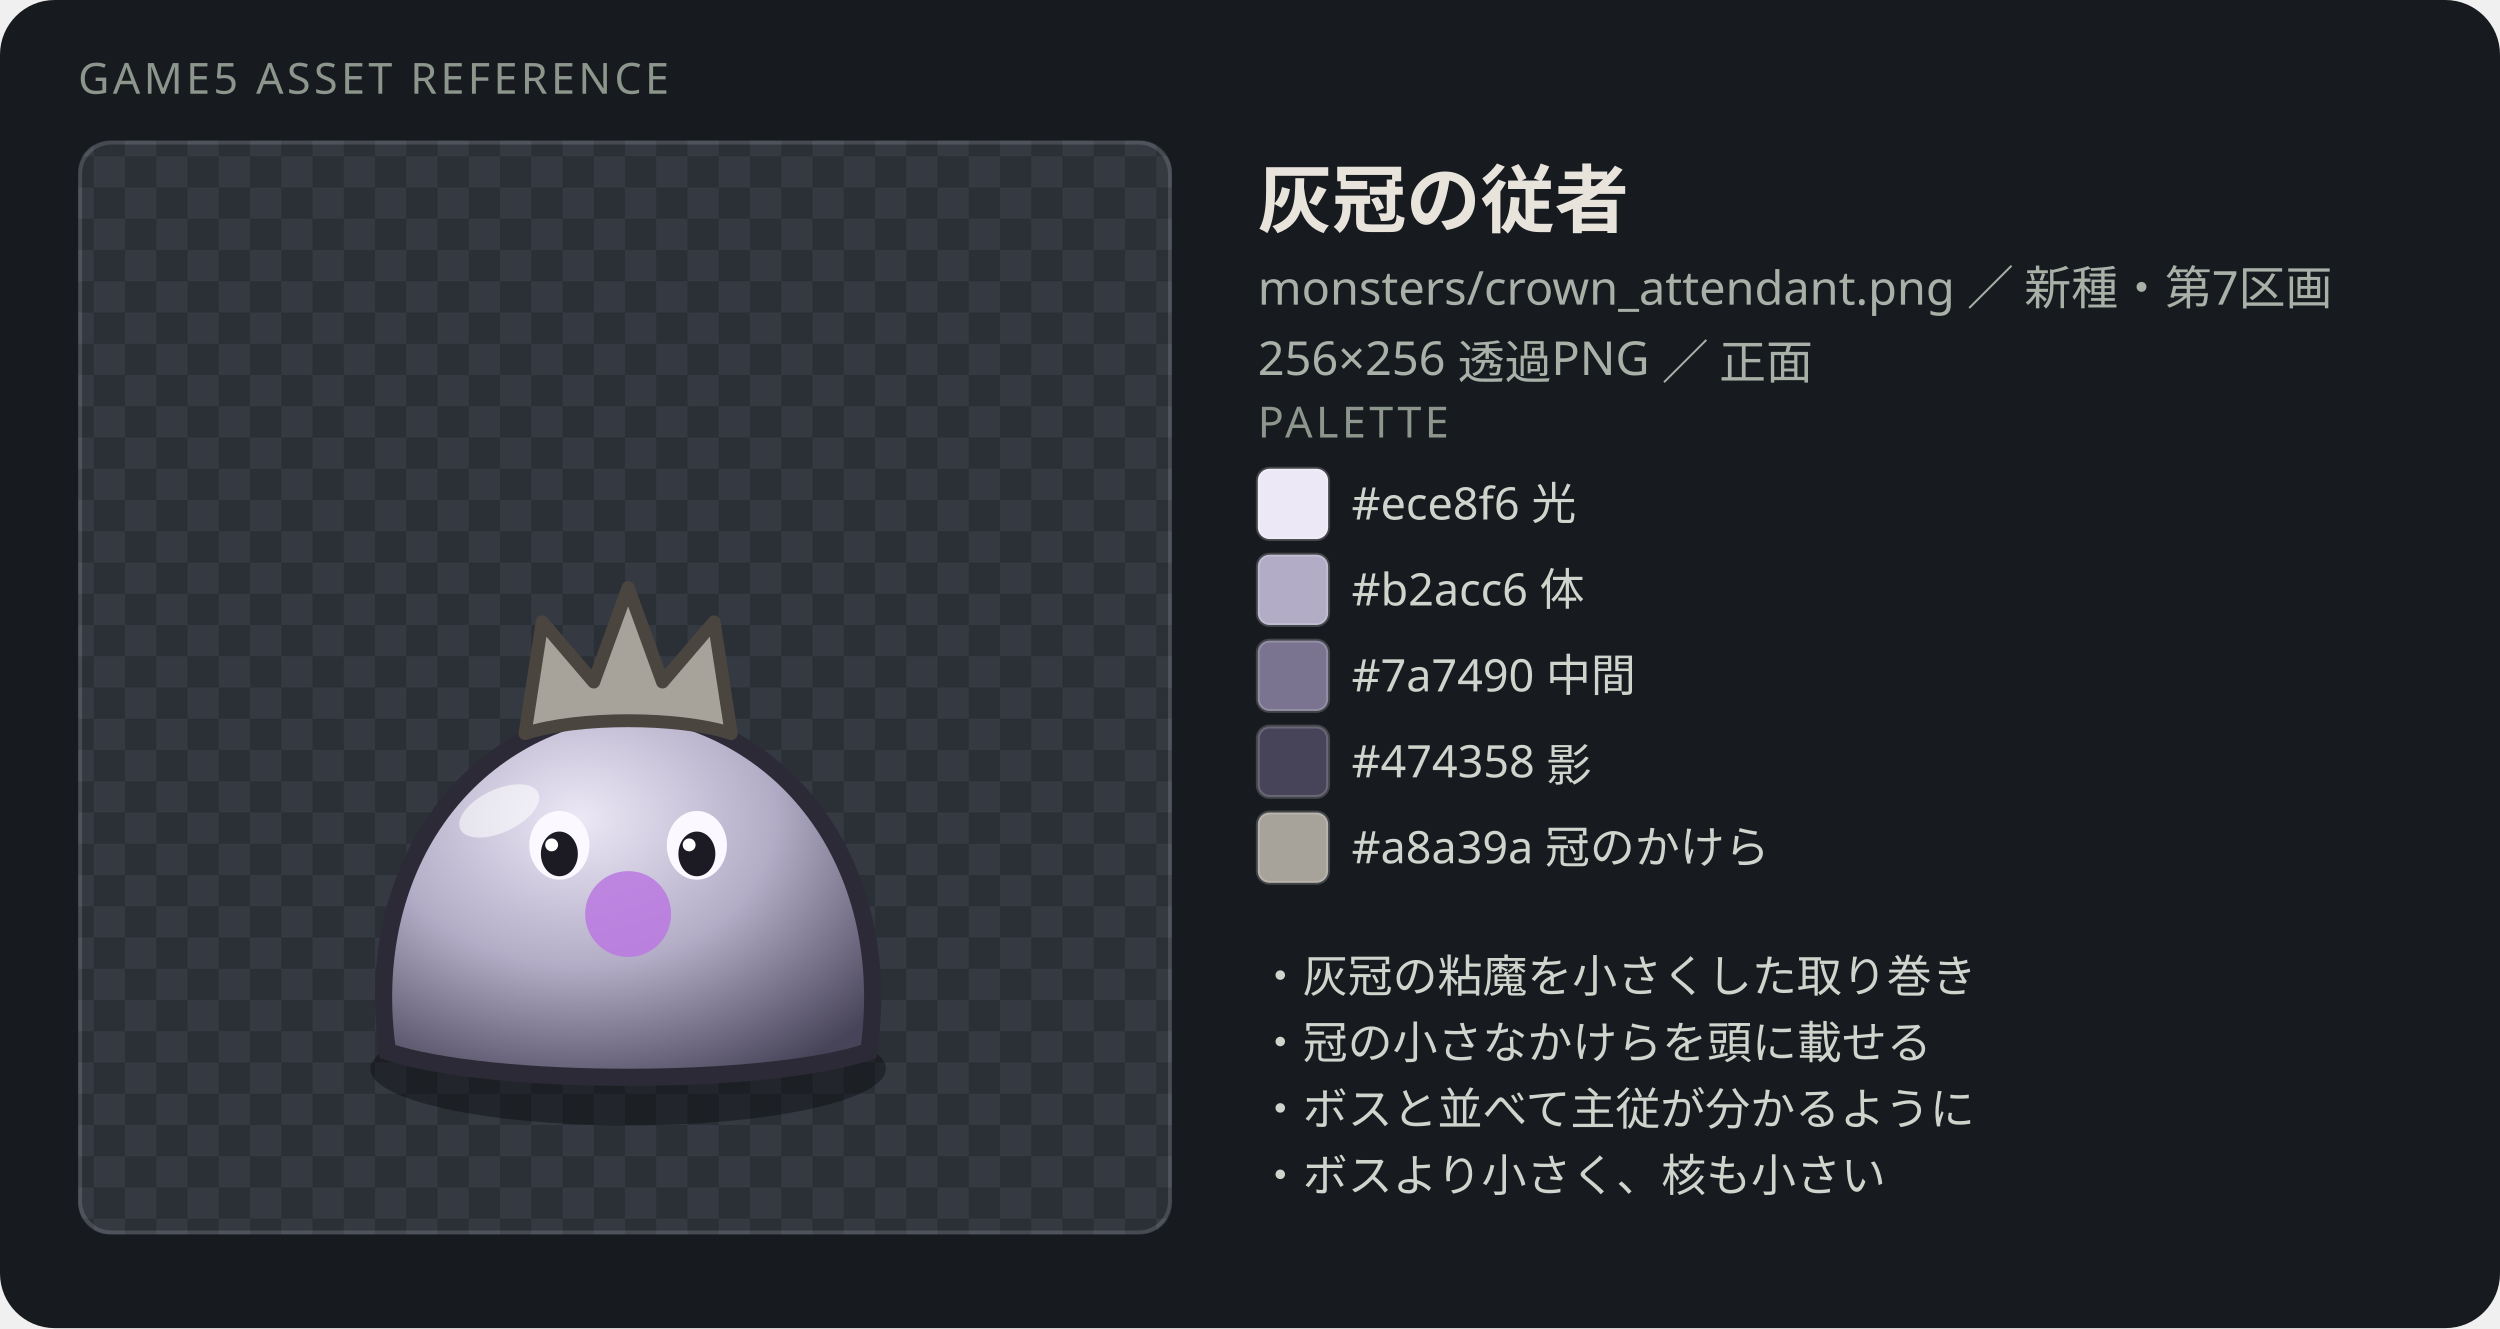
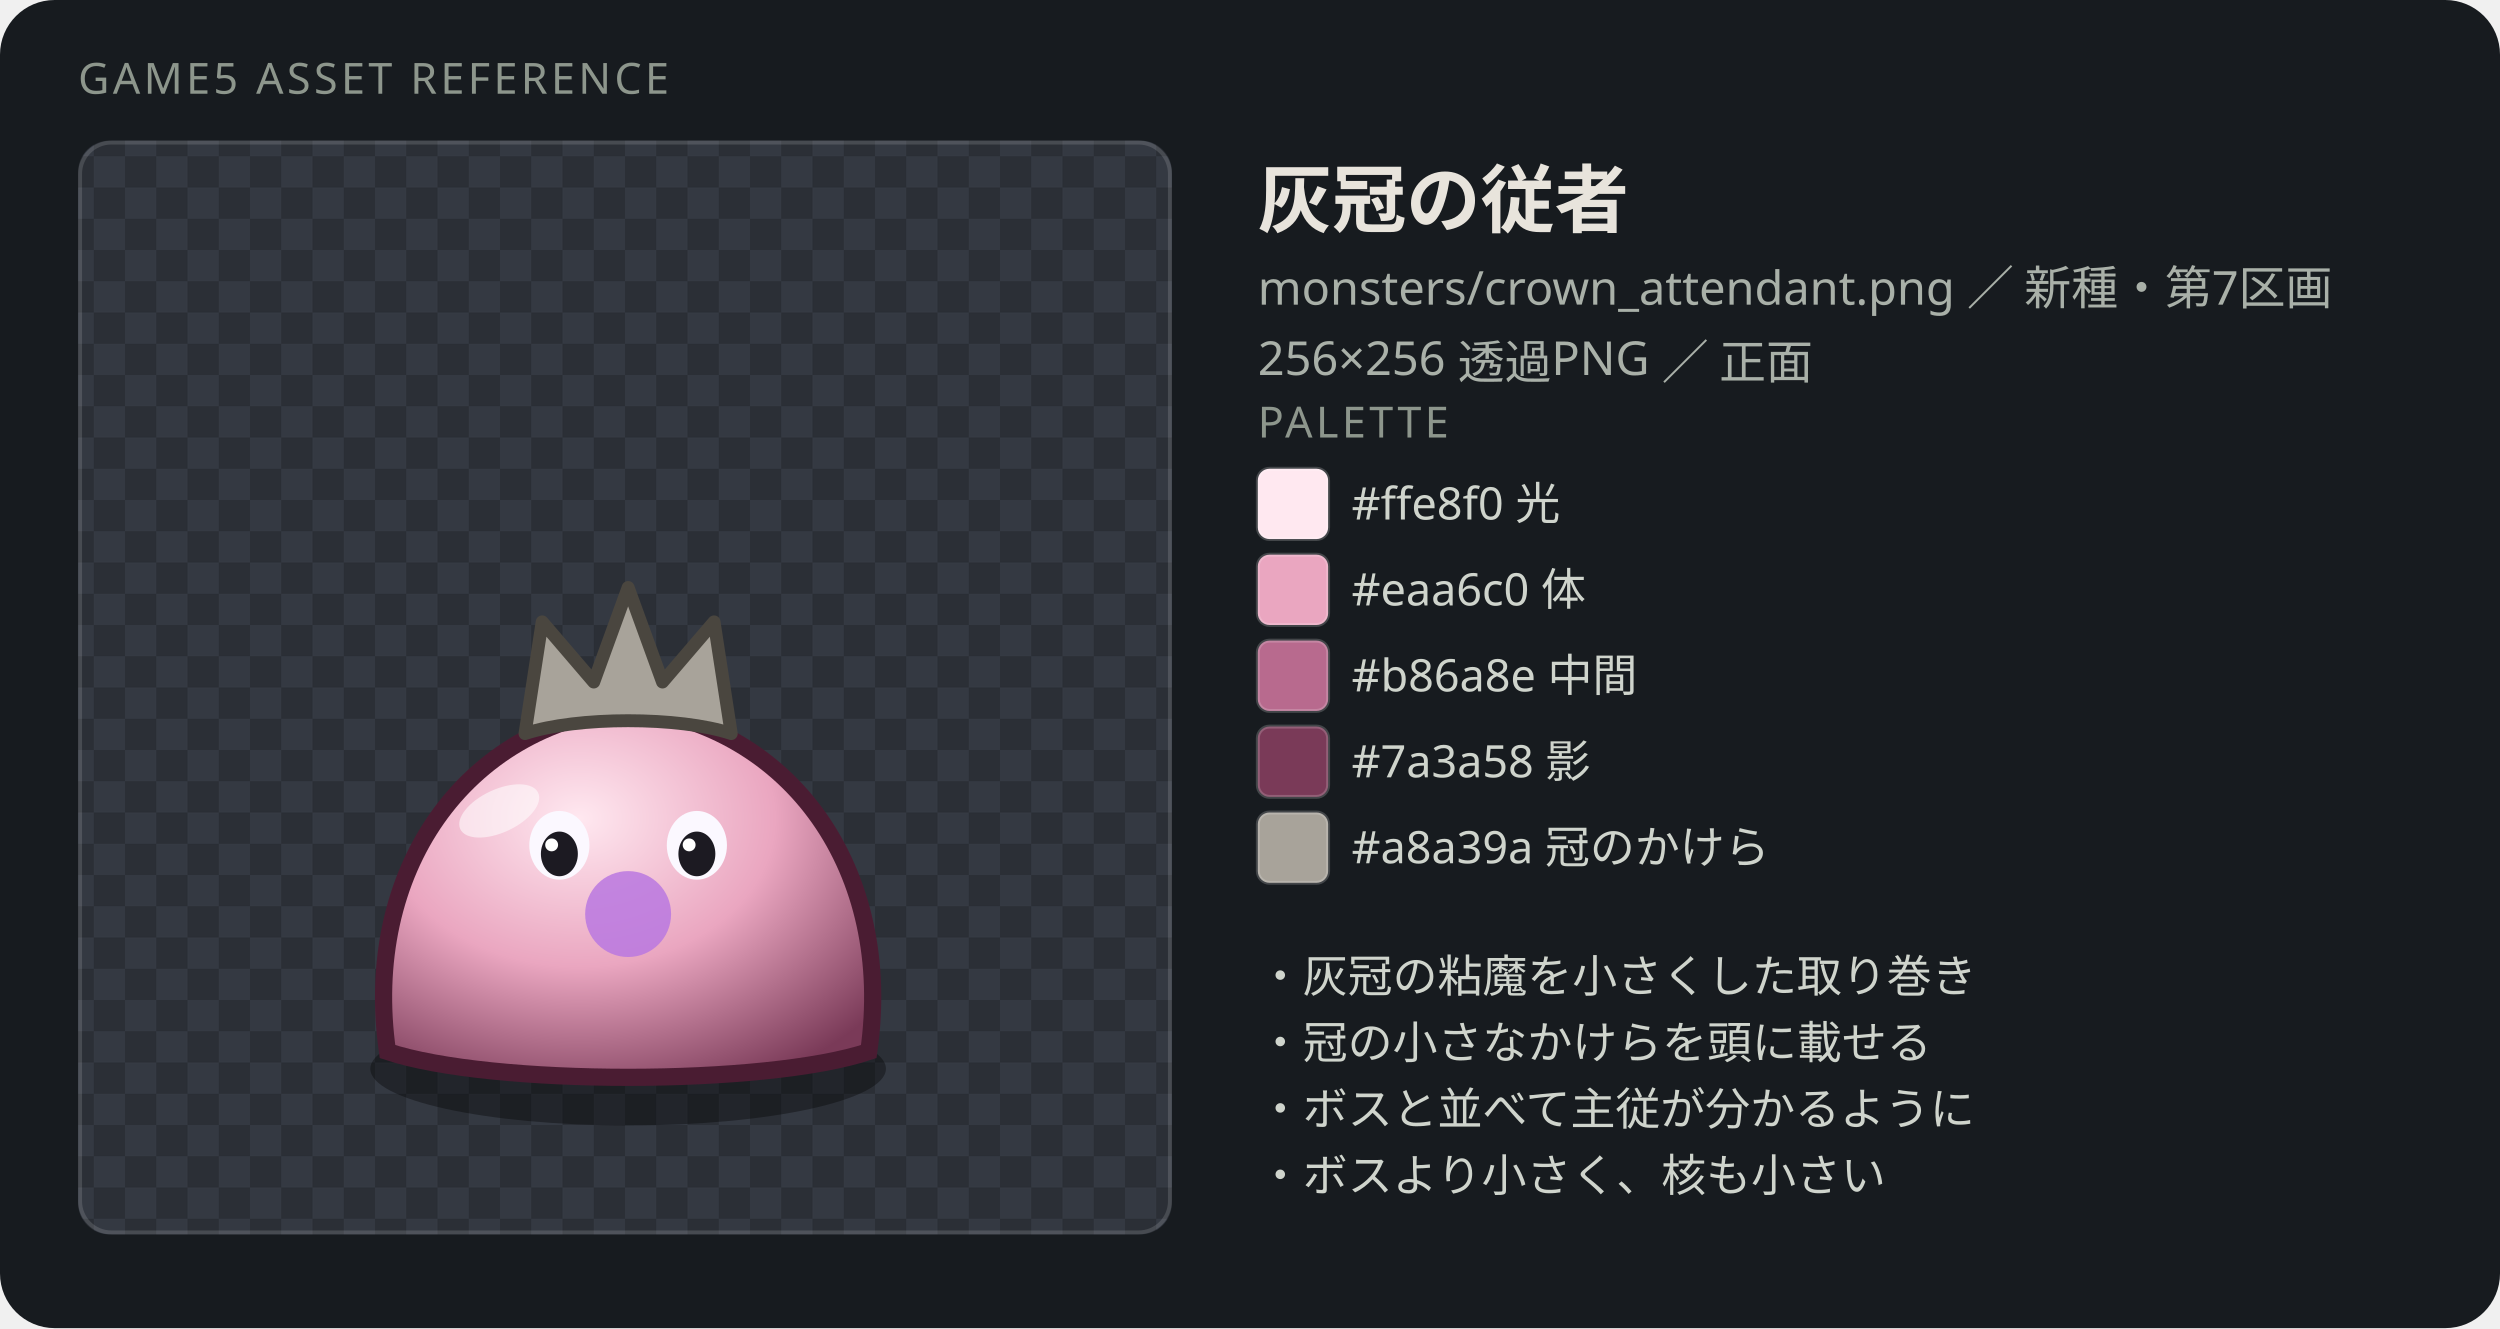
<svg xmlns="http://www.w3.org/2000/svg" width="640" height="340" viewBox="0 0 640 340">
  <defs>
    <pattern id="chk" width="16" height="16" patternUnits="userSpaceOnUse">
      <rect width="16" height="16" fill="#2b2f36" />
      <rect width="8" height="8" fill="#343942" />
      <rect x="8" y="8" width="8" height="8" fill="#343942" />
    </pattern>
    <radialGradient id="aB" cx="0.4" cy="0.3" r="0.8">
-       <stop offset="0" stop-color="#ece8f6" />
-       <stop offset="0.5" stop-color="#b2acc6" />
-       <stop offset="1" stop-color="#474358" />
+       <stop offset="0" stop-color="#ffe8f0" />
+       <stop offset="0.5" stop-color="#eaa6c0" />
+       <stop offset="1" stop-color="#7a3a58" />
    </radialGradient>
    <style>
text{font-family:"Noto Sans JP","Hiragino Sans","Yu Gothic",sans-serif;fill:#e8e4dc}
.t{font-size:19px;font-weight:700} .i{font-size:12px;fill:#a9b0a8} .s{font-size:11.5px;fill:#cfd4cc} .n{font-size:11.5px;fill:#cfd4cc} .h{font-size:11px;fill:#8d968c;letter-spacing:.08em}
</style>
  </defs>
  <rect width="640" height="340" rx="14" fill="#171b1f" />
  <text x="20" y="24" class="h">GAME5 ASSET REFERENCE</text>
  <rect x="20" y="36" width="280" height="280" rx="8" fill="url(#chk)" />
  <clipPath id="art">
    <rect width="256" height="256" />
  </clipPath>
  <g transform="translate(20 36) scale(1.1)">
    <g clip-path="url(#art)">
      <ellipse cx="128" cy="216" rx="60" ry="13.2" fill="rgba(0,0,0,0.35)" />
-       <path d="M72 212 C66 170 90 136 128 132 C166 136 190 170 184 212 C160 220 96 220 72 212Z" fill="url(#aB)" stroke="#2c2a36" stroke-width="4" />
+       <path d="M72 212 C66 170 90 136 128 132 C166 136 190 170 184 212 C160 220 96 220 72 212Z" fill="url(#aB)" stroke="#4a1c32" stroke-width="4" />
      <path d="M104 138 L108 112 L120 126 L128 104 L136 126 L148 112 L152 138 C140 134 116 134 104 138Z" fill="#a8a39a" stroke="#4a463f" stroke-width="3" stroke-linejoin="round" />
      <circle cx="128" cy="180" r="10" fill="#ba78e0" opacity=".85" />
      <ellipse cx="112" cy="164" rx="7" ry="8" fill="#fbf8ff" />
      <ellipse cx="112" cy="166" rx="4.3" ry="5.2" fill="#1c1a22" />
      <circle cx="110.2" cy="163.9" r="1.5" fill="#ffffff" />
      <ellipse cx="144" cy="164" rx="7" ry="8" fill="#fbf8ff" />
      <ellipse cx="144" cy="166" rx="4.3" ry="5.2" fill="#1c1a22" />
      <circle cx="142.2" cy="163.9" r="1.5" fill="#ffffff" />
      <ellipse cx="98" cy="156" rx="10" ry="5" fill="rgba(255,255,255,0.55)" transform="rotate(-25 98 156)" />
    </g>
  </g>
  <rect x="20.5" y="36.5" width="279" height="279" rx="8" fill="none" stroke="#ffffff22" />
  <text x="322" y="58" class="t">灰冠の従者</text>
  <text x="322" y="78" class="i">monsters/crown_attendant.png ／ 新種・第7区画</text>
  <text x="322" y="96" class="i">256×256 透過PNG ／ 正面</text>
  <text x="322" y="112" class="h">PALETTE</text>
-   <rect x="322" y="120" width="18" height="18" rx="3" fill="#ece8f6" stroke="#ffffff30" />
-   <text x="346" y="133" class="s">#ece8f6  光</text>
-   <rect x="322" y="142" width="18" height="18" rx="3" fill="#b2acc6" stroke="#ffffff30" />
-   <text x="346" y="155" class="s">#b2acc6  体</text>
-   <rect x="322" y="164" width="18" height="18" rx="3" fill="#7a7490" stroke="#ffffff30" />
-   <text x="346" y="177" class="s">#7a7490  中間</text>
-   <rect x="322" y="186" width="18" height="18" rx="3" fill="#474358" stroke="#ffffff30" />
-   <text x="346" y="199" class="s">#474358  影</text>
+   <rect x="322" y="120" width="18" height="18" rx="3" fill="#ffe8f0" stroke="#ffffff30" />
+   <text x="346" y="133" class="s">#ffe8f0  光</text>
+   <rect x="322" y="142" width="18" height="18" rx="3" fill="#eaa6c0" stroke="#ffffff30" />
+   <text x="346" y="155" class="s">#eaa6c0  体</text>
+   <rect x="322" y="164" width="18" height="18" rx="3" fill="#b86a8e" stroke="#ffffff30" />
+   <text x="346" y="177" class="s">#b86a8e  中間</text>
+   <rect x="322" y="186" width="18" height="18" rx="3" fill="#7a3a58" stroke="#ffffff30" />
+   <text x="346" y="199" class="s">#7a3a58  影</text>
  <rect x="322" y="208" width="18" height="18" rx="3" fill="#a8a39a" stroke="#ffffff30" />
  <text x="346" y="221" class="s">#a8a39a  冠のかけら</text>
  <text x="322" y="254" class="n">・灰冠の粘魔を小さくした取り巻き</text>
  <text x="322" y="271" class="n">・冠の小さなかけらを頭に載せる</text>
  <text x="322" y="288" class="n">・ボスと並べて主従が分かるように</text>
  <text x="322" y="305" class="n">・ボスより小さく、核も小さい</text>
</svg>
